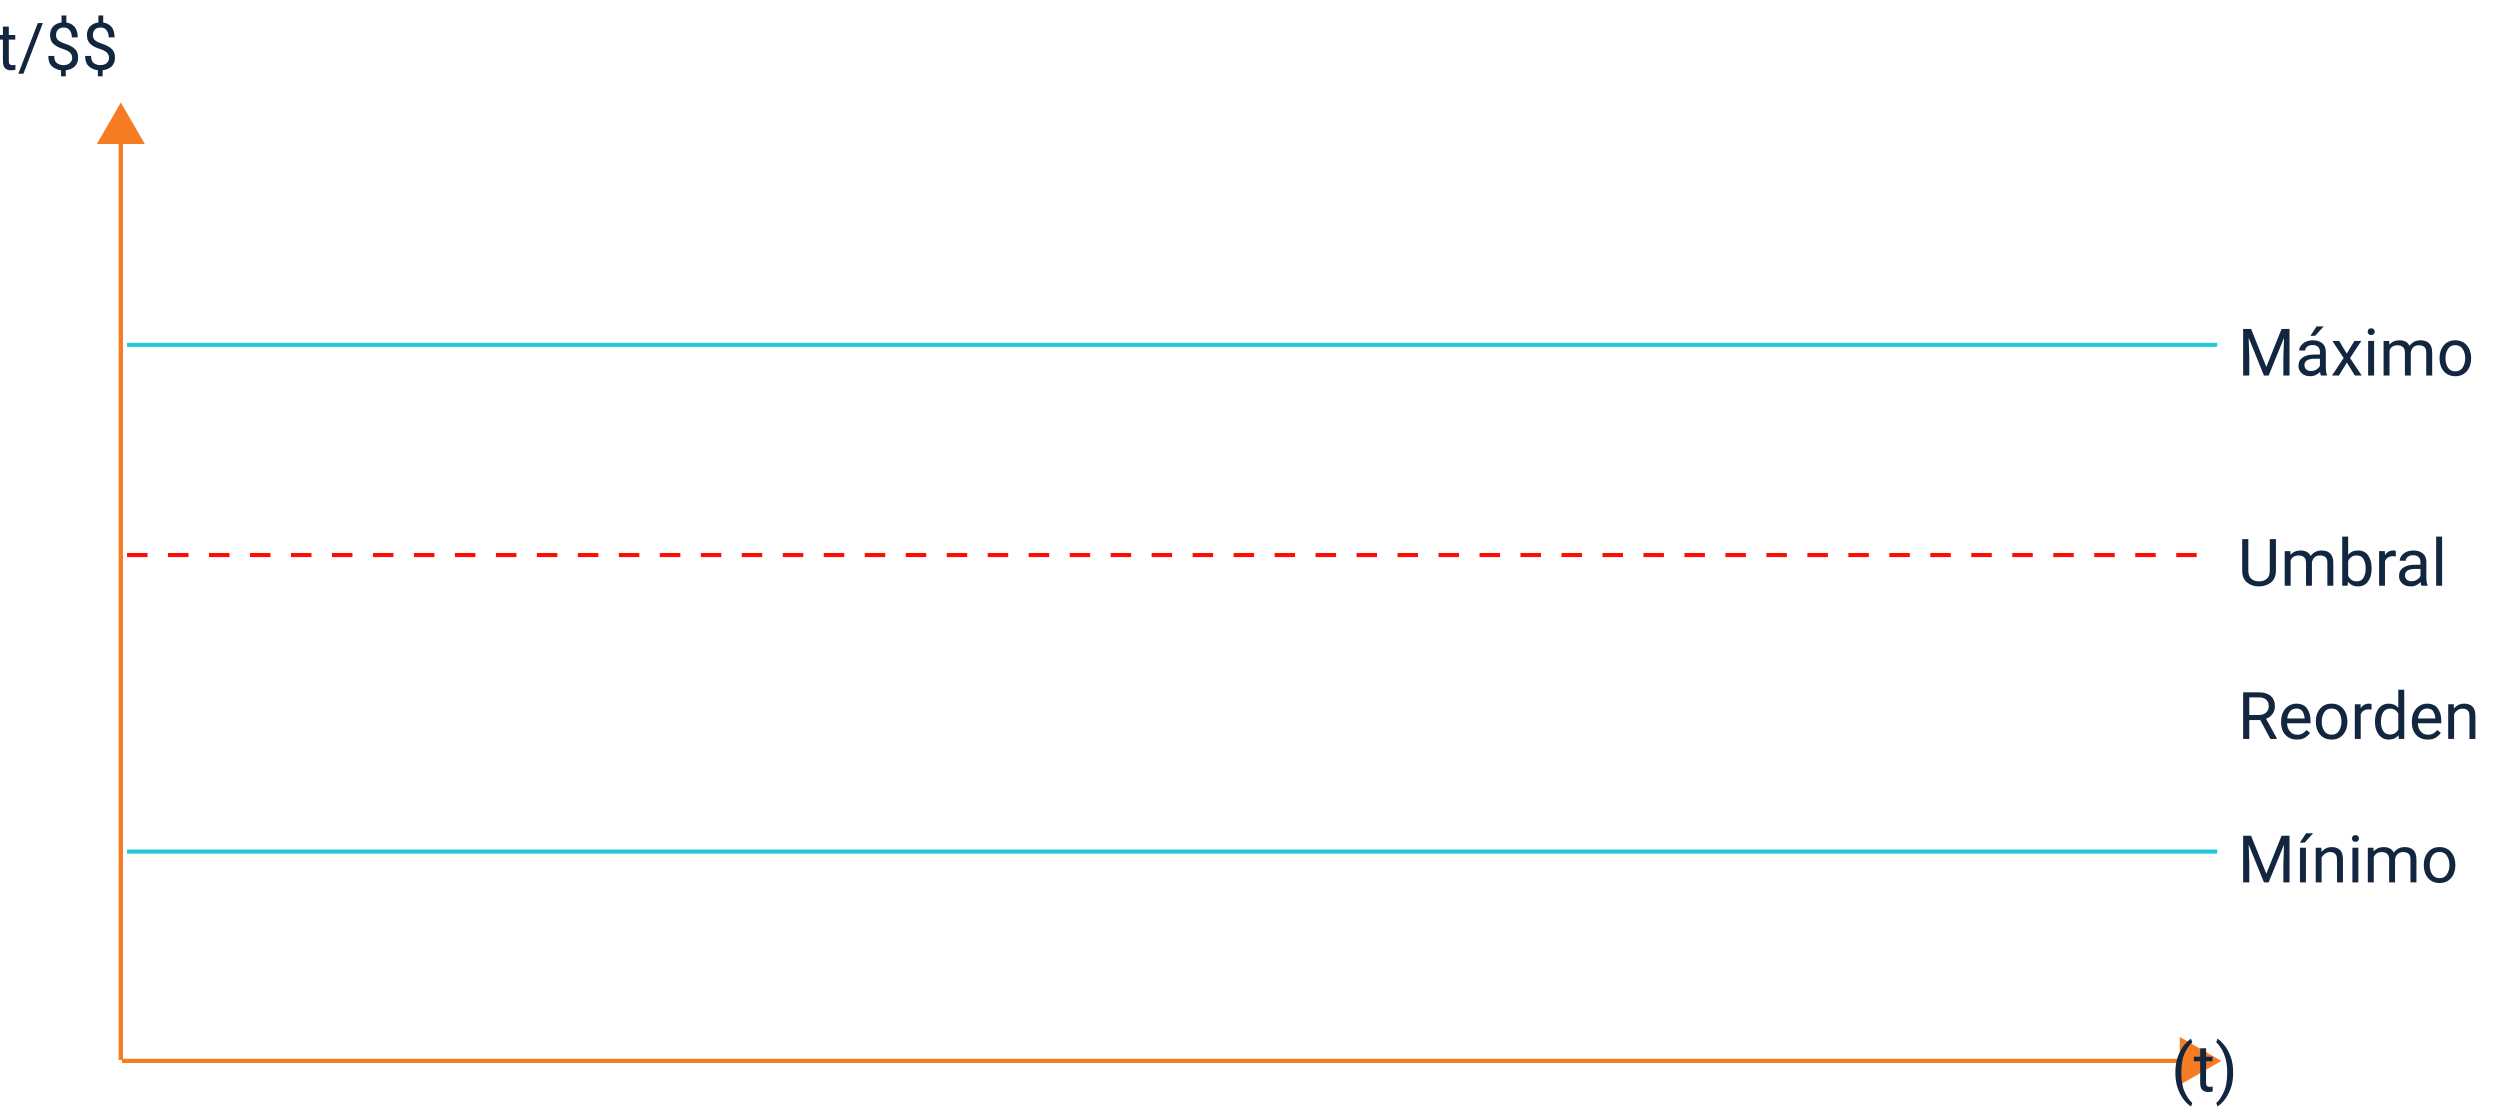
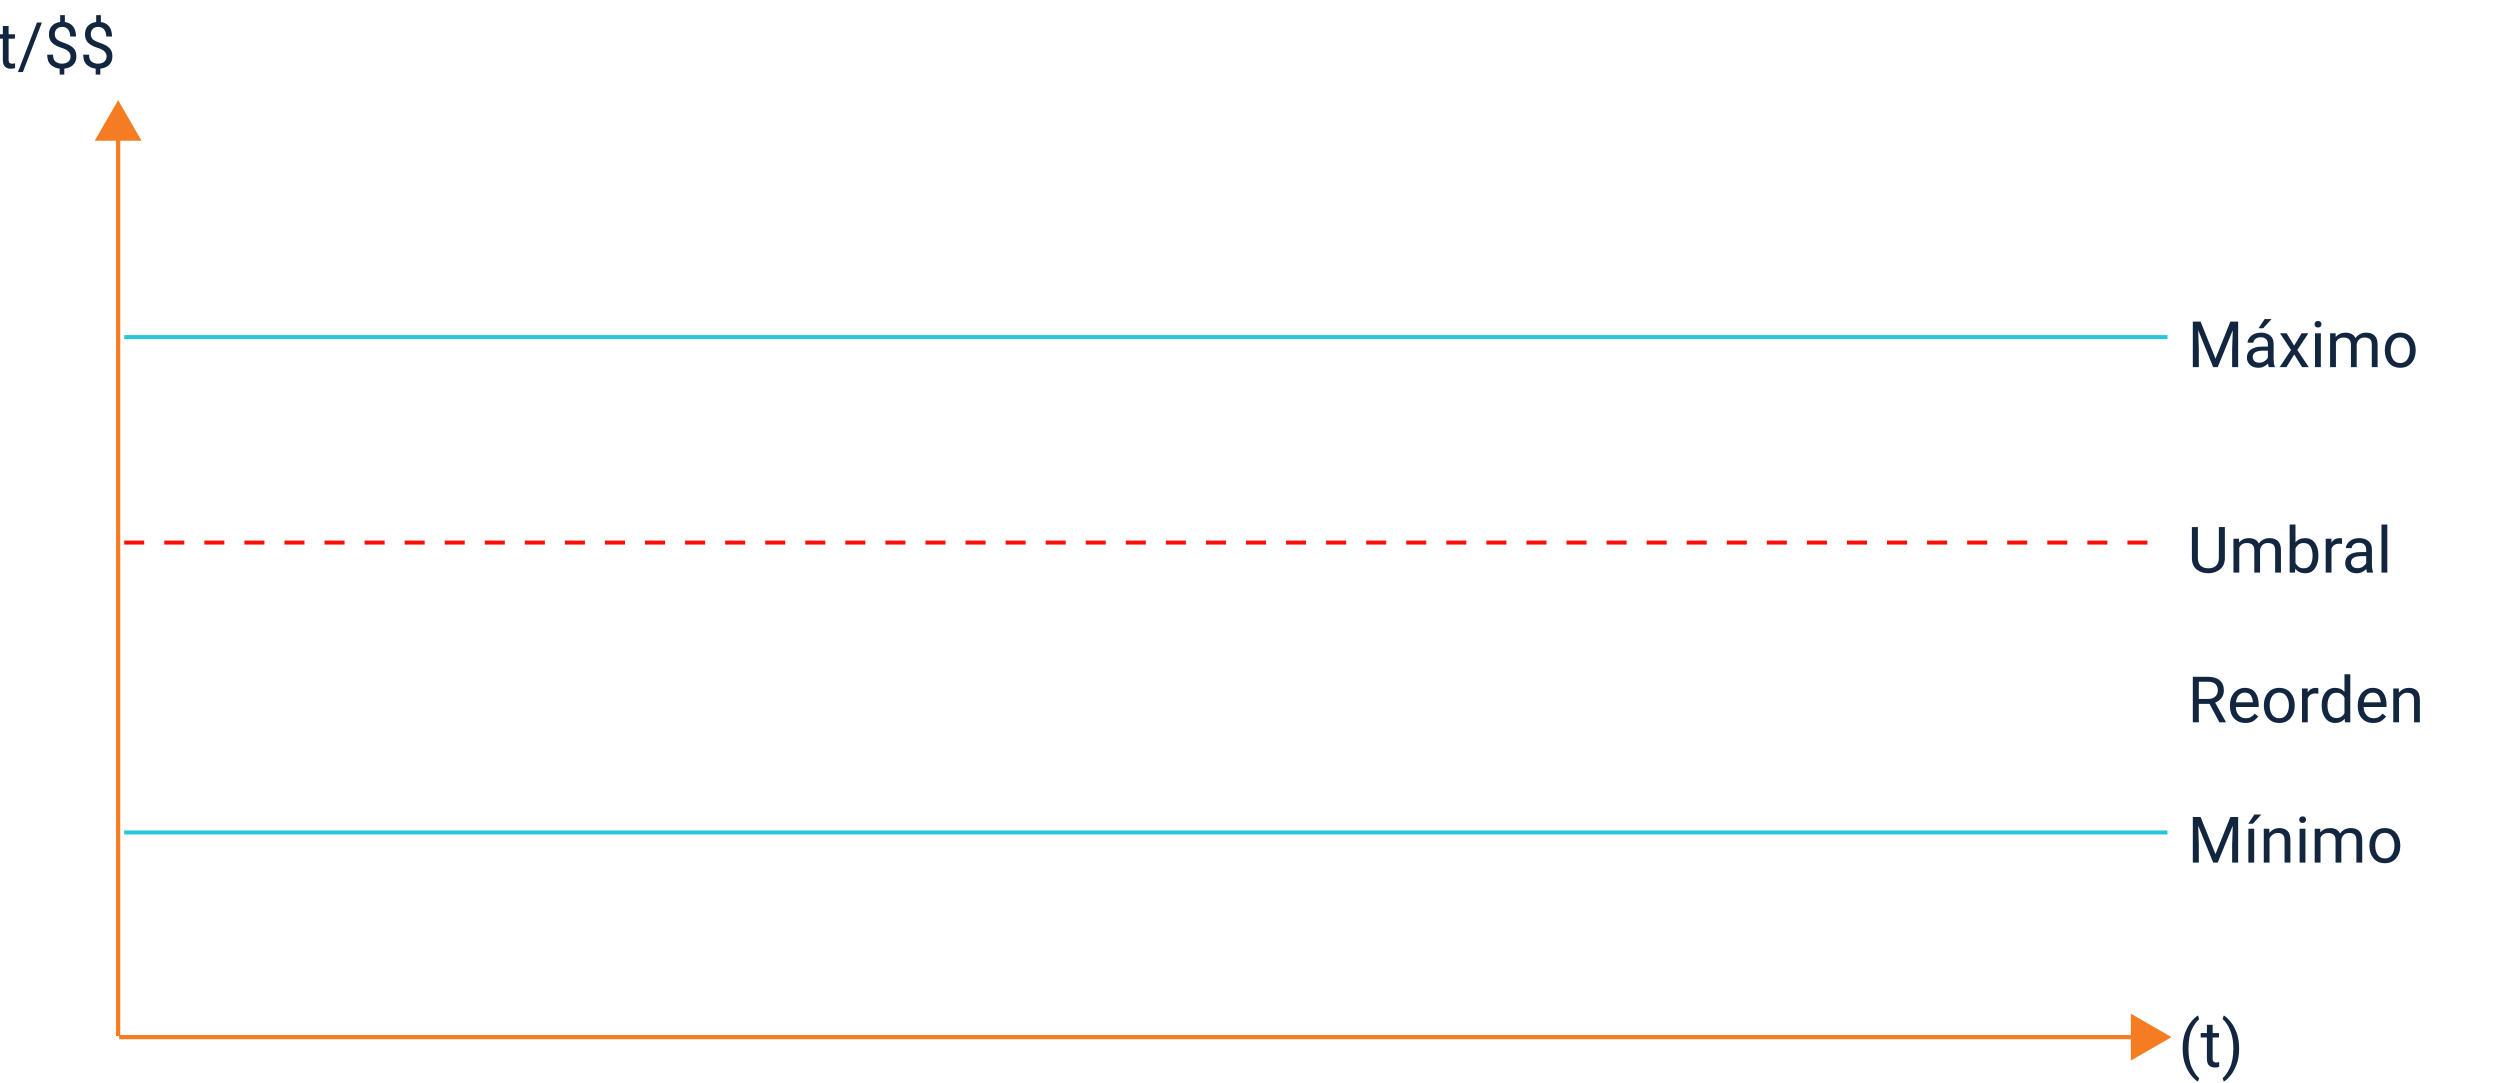
- <svg xmlns="http://www.w3.org/2000/svg" width="610" height="270.299" viewBox="0 0 610 270.299">
-   <g id="Grupo_166223" data-name="Grupo 166223" transform="translate(-4735.5 9907.702)">
+ <svg xmlns="http://www.w3.org/2000/svg" width="624" height="270.299" viewBox="0 0 624 270.299">
+   <g id="Grupo_166220" data-name="Grupo 166220" transform="translate(-4735.5 9907.702)">
    <line id="Línea_142" data-name="Línea 142" x2="510" transform="translate(4766.5 -9772.275)" fill="none" stroke="#ff0d04" stroke-width="1" stroke-dasharray="5" />
    <line id="Línea_143" data-name="Línea 143" x2="510" transform="translate(4766.5 -9823.563)" fill="none" stroke="#26c7db" stroke-width="1" />
    <line id="Línea_144" data-name="Línea 144" x2="510" transform="translate(4766.5 -9699.918)" fill="none" stroke="#26c7db" stroke-width="1" />
    <g id="Grupo_163043" data-name="Grupo 163043" transform="translate(4760 -9881.702)">
      <g id="Grupo_163039" data-name="Grupo 163039" transform="translate(0)">
        <path id="Trazado_230785" data-name="Trazado 230785" d="M560.5,1274.074V1041.5" transform="translate(-555.514 -1041.5)" fill="#f57c22" stroke="#f57c22" stroke-width="1" />
        <g id="Grupo_163038" data-name="Grupo 163038">
          <path id="Trazado_230786" data-name="Trazado 230786" d="M560.5,1274.074v-225.4" transform="translate(-555.514 -1041.5)" fill="#f57c22" stroke="#f57c22" stroke-miterlimit="10" stroke-width="1" />
          <g id="Grupo_163037" data-name="Grupo 163037">
            <path id="Trazado_230787" data-name="Trazado 230787" d="M565.486,1050.135,560.5,1041.5l-4.986,8.635Z" transform="translate(-555.514 -1041.5)" fill="#f57c22" stroke="#f57c22" stroke-width="1" />
          </g>
        </g>
      </g>
      <g id="Grupo_163042" data-name="Grupo 163042" transform="translate(5.278 227.88)">
        <path id="Trazado_230788" data-name="Trazado 230788" d="M560.792,1245.208h511.222" transform="translate(-560.792 -1240.222)" fill="#f57c22" stroke="#f57c22" stroke-width="1" />
        <g id="Grupo_163041" data-name="Grupo 163041">
          <path id="Trazado_230789" data-name="Trazado 230789" d="M560.792,1245.208h504.046" transform="translate(-560.792 -1240.222)" fill="#f57c22" stroke="#f57c22" stroke-miterlimit="10" stroke-width="1" />
          <g id="Grupo_163040" data-name="Grupo 163040" transform="translate(502.587)">
            <path id="Trazado_230790" data-name="Trazado 230790" d="M755.573,1250.194l8.635-4.986-8.635-4.986Z" transform="translate(-755.573 -1240.222)" fill="#f57c22" stroke="#f57c22" stroke-width="1" />
          </g>
        </g>
      </g>
    </g>
    <text id="Cant_" data-name="Cant/$$" transform="translate(4735.5 -9907.702)" fill="#12263f" font-size="16" font-family="Roboto-Regular, Roboto">
      <tspan x="-28.867" y="17">Cant/$$</tspan>
    </text>
    <text id="Máximo" transform="translate(5281.5 -9833.063)" fill="#12263f" font-size="16" font-family="Roboto-Regular, Roboto">
      <tspan x="0" y="17">Máximo</tspan>
    </text>
    <text id="Umbral" transform="translate(5281.5 -9781.775)" fill="#12263f" font-size="16" font-family="Roboto-Regular, Roboto">
      <tspan x="0" y="17">Umbral</tspan>
    </text>
    <text id="Reorden" transform="translate(5281.5 -9744.403)" fill="#12263f" font-size="16" font-family="Roboto-Regular, Roboto">
      <tspan x="0" y="17">Reorden</tspan>
    </text>
    <text id="Mínimo" transform="translate(5281.5 -9709.403)" fill="#12263f" font-size="16" font-family="Roboto-Regular, Roboto">
      <tspan x="0" y="17">Mínimo</tspan>
    </text>
-     <text id="_t_" data-name="(t)" transform="translate(5281.5 -9658.403)" fill="#12263f" font-size="16" font-family="Roboto-Regular, Roboto">
+     <text id="_t_" data-name="(t)" transform="translate(5295.5 -9658.403)" fill="#12263f" font-size="16" font-family="Roboto-Regular, Roboto">
      <tspan x="-16.258" y="17">(t)</tspan>
    </text>
  </g>
</svg>
